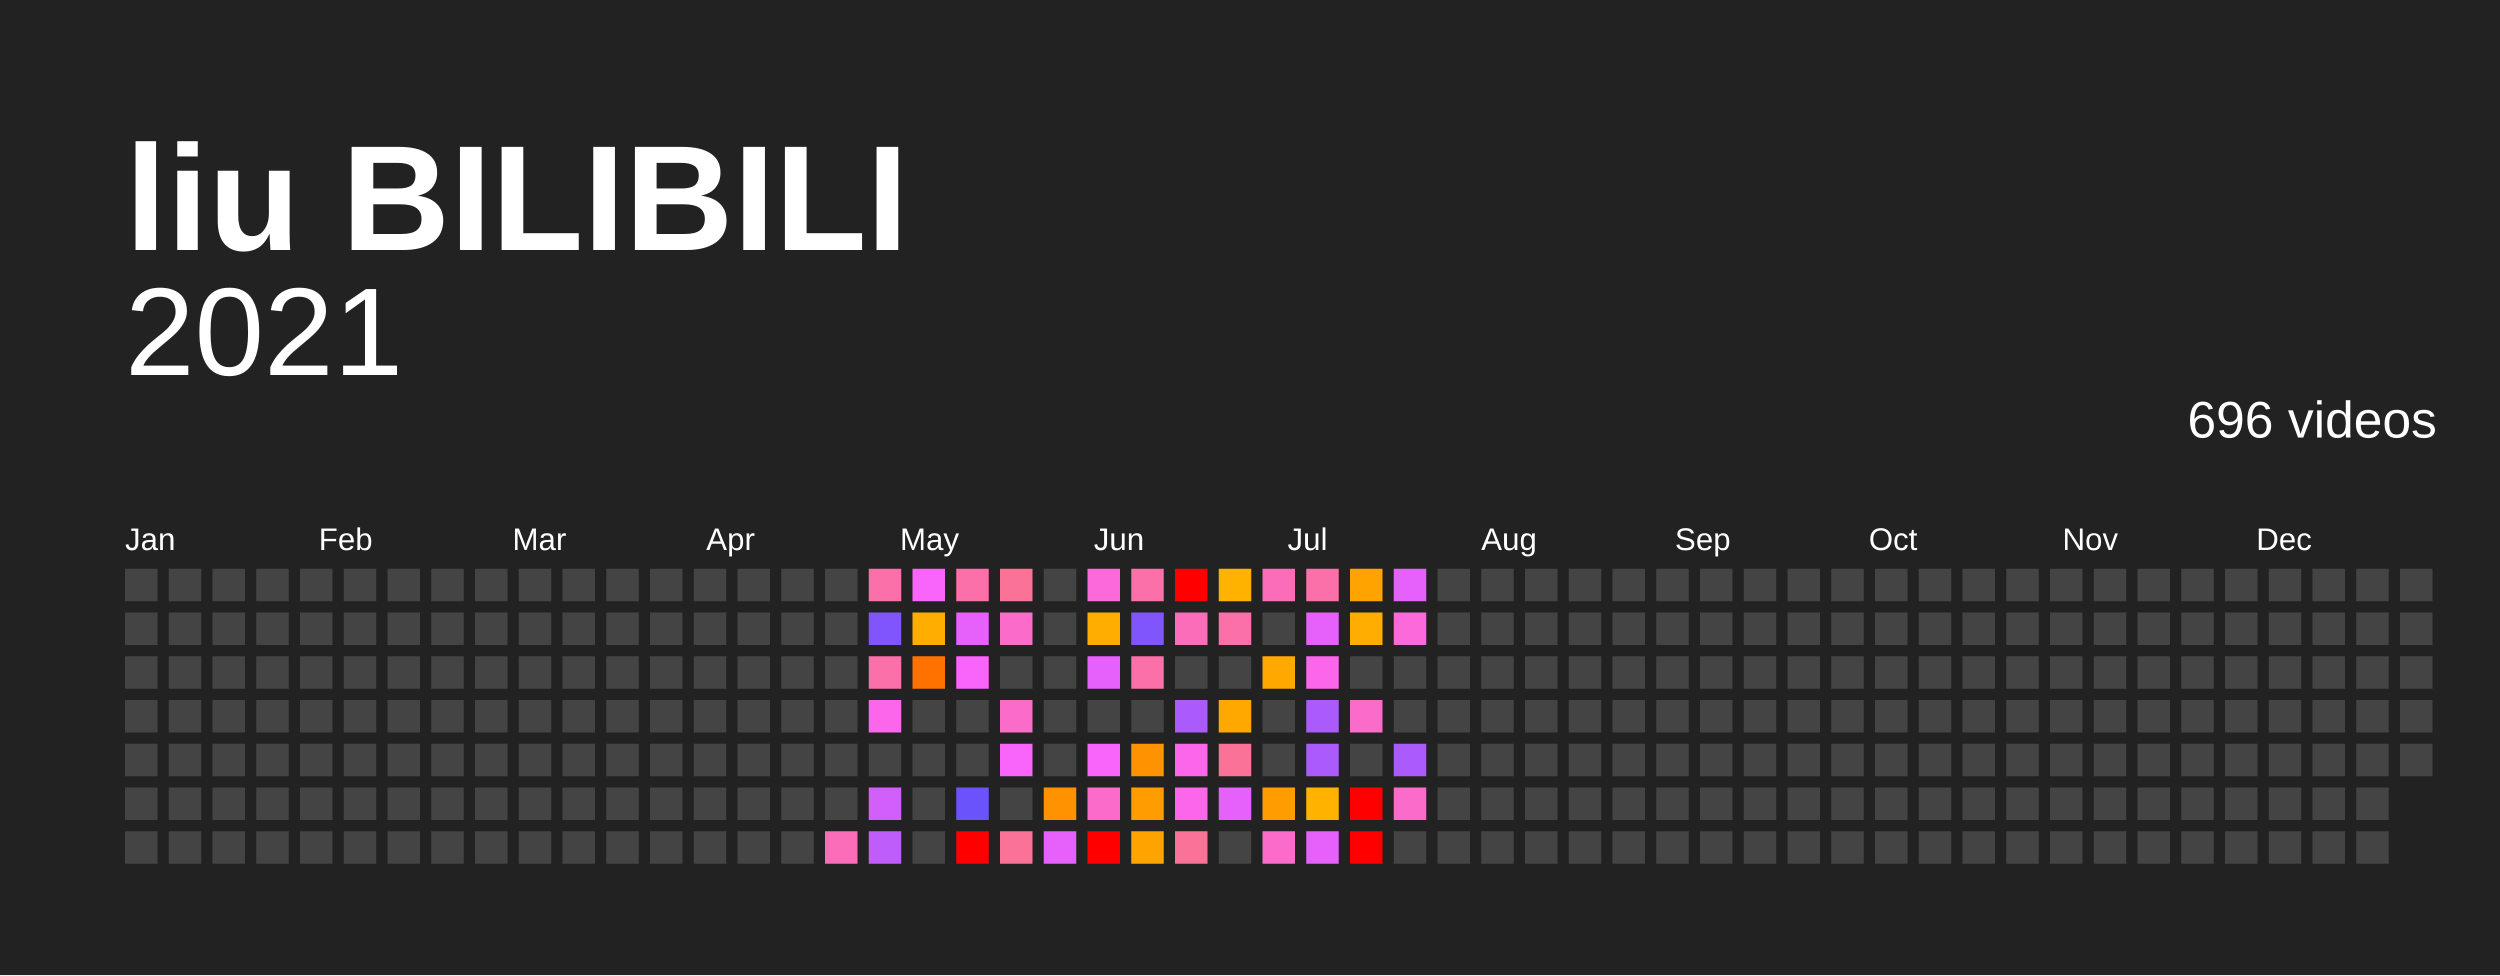
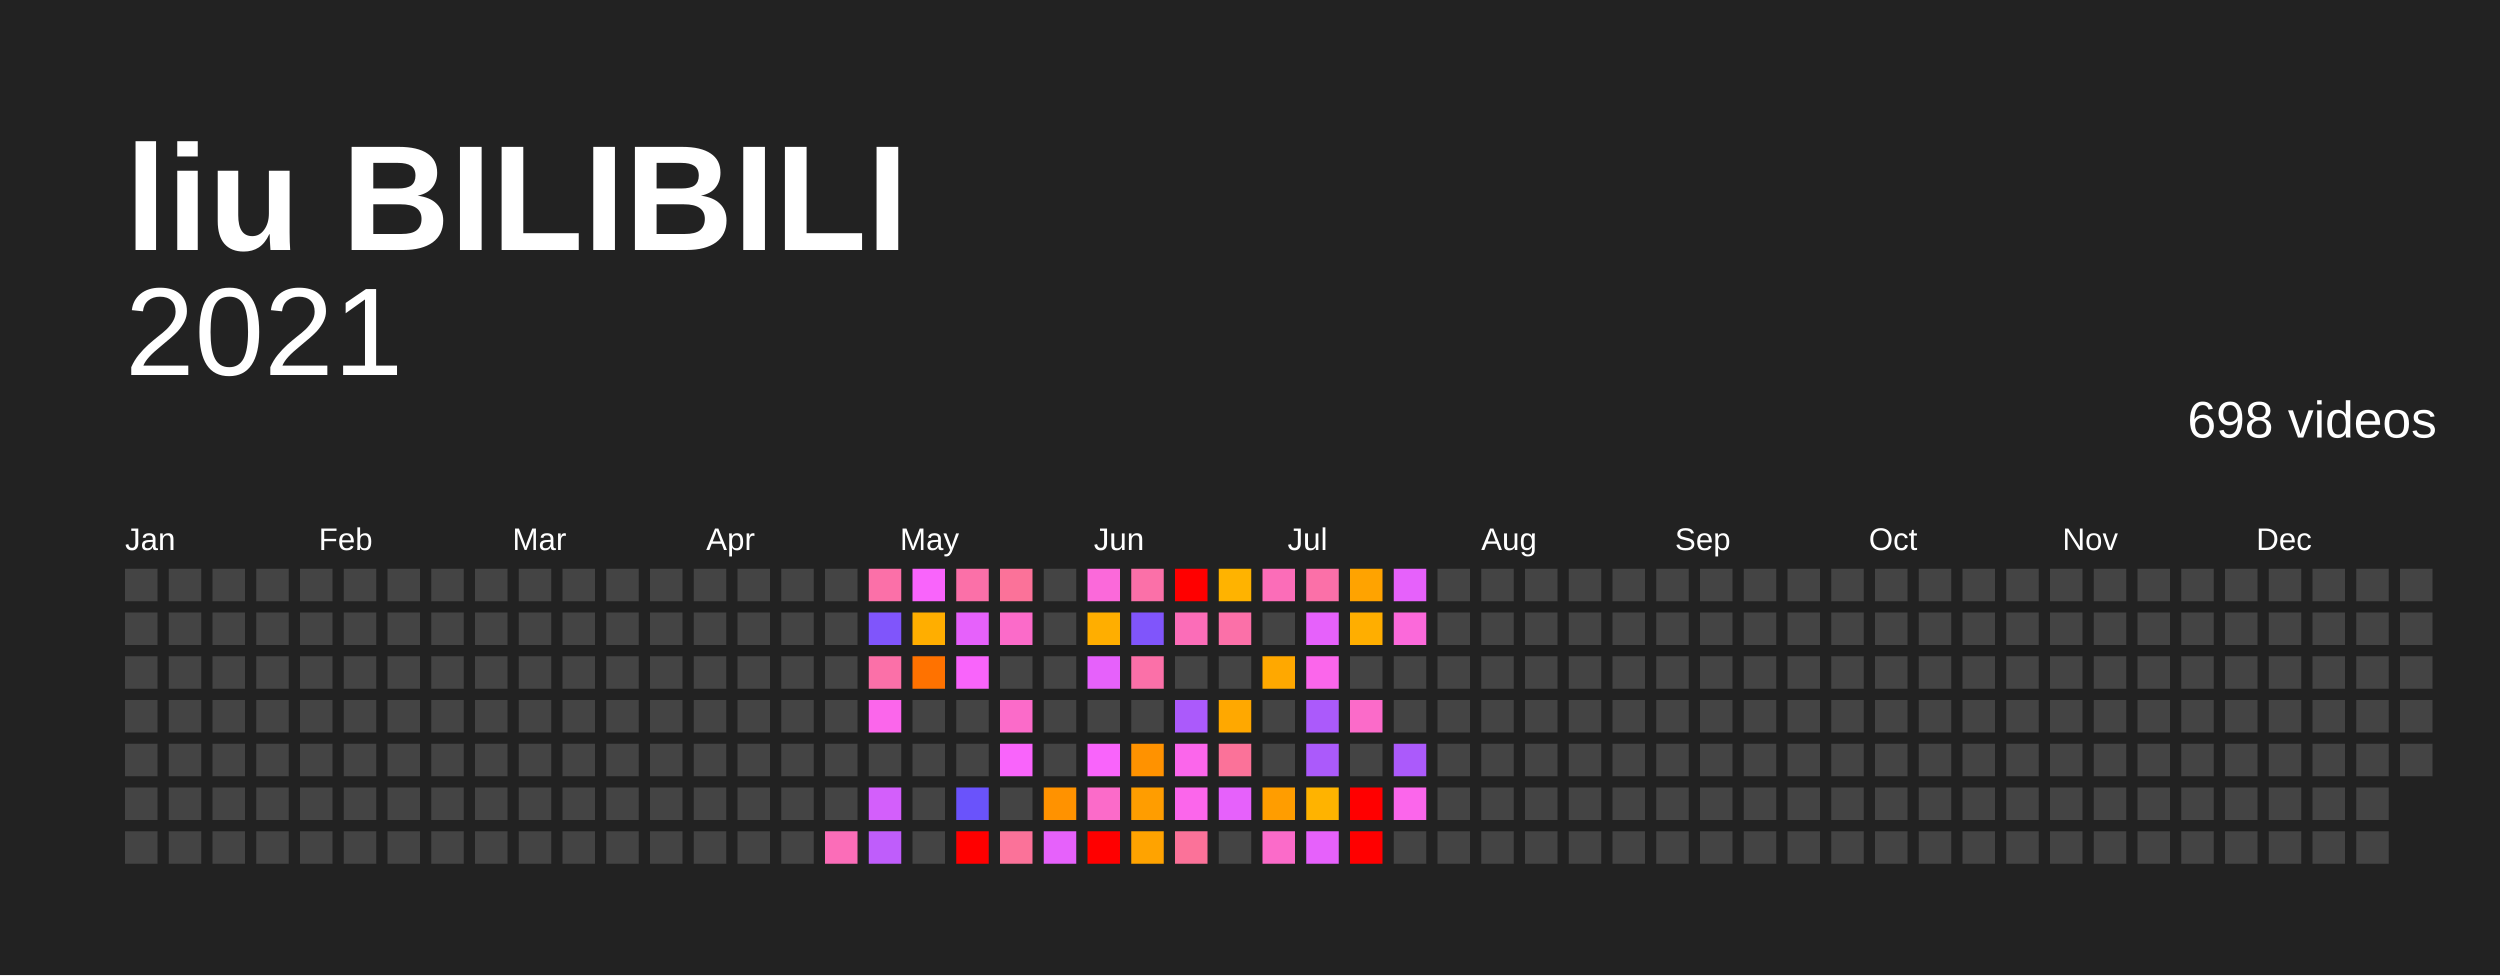
<svg xmlns="http://www.w3.org/2000/svg" baseProfile="full" height="78mm" version="1.1" viewBox="0,0,200,78" width="200mm">
  <defs />
  <rect fill="#222222" height="78" width="200" x="0" y="0" />
  <text fill="#FFFFFF" style="font-size:12px; font-family:Arial; font-weight:bold;" x="10" y="20">liu BILIBILI</text>
  <text alignment-baseline="hanging" fill="#FFFFFF" style="font-size:10.0px; font-family:Arial;" x="10" y="30">2021</text>
-   <text alignment-baseline="hanging" fill="#FFFFFF" style="font-size:4.125px; font-family:Arial;" x="175" y="35">696 videos</text>
+   <text alignment-baseline="hanging" fill="#FFFFFF" style="font-size:4.125px; font-family:Arial;" x="175" y="35">698 videos</text>
  <text fill="#FFFFFF" style="font-size:2.5px; font-family:Arial" x="10.0" y="44">Jan</text>
  <text fill="#FFFFFF" style="font-size:2.5px; font-family:Arial" x="25.5" y="44">Feb</text>
  <text fill="#FFFFFF" style="font-size:2.5px; font-family:Arial" x="41.0" y="44">Mar</text>
  <text fill="#FFFFFF" style="font-size:2.5px; font-family:Arial" x="56.5" y="44">Apr</text>
  <text fill="#FFFFFF" style="font-size:2.5px; font-family:Arial" x="72.0" y="44">May</text>
  <text fill="#FFFFFF" style="font-size:2.5px; font-family:Arial" x="87.5" y="44">Jun</text>
  <text fill="#FFFFFF" style="font-size:2.5px; font-family:Arial" x="103.0" y="44">Jul</text>
  <text fill="#FFFFFF" style="font-size:2.5px; font-family:Arial" x="118.5" y="44">Aug</text>
  <text fill="#FFFFFF" style="font-size:2.5px; font-family:Arial" x="134.0" y="44">Sep</text>
  <text fill="#FFFFFF" style="font-size:2.5px; font-family:Arial" x="149.5" y="44">Oct</text>
  <text fill="#FFFFFF" style="font-size:2.5px; font-family:Arial" x="165.0" y="44">Nov</text>
  <text fill="#FFFFFF" style="font-size:2.5px; font-family:Arial" x="180.5" y="44">Dec</text>
  <rect fill="#444444" height="2.6" width="2.6" x="10.0" y="45.5" />
  <rect fill="#444444" height="2.6" width="2.6" x="10.0" y="49.0" />
  <rect fill="#444444" height="2.6" width="2.6" x="10.0" y="52.5" />
  <rect fill="#444444" height="2.6" width="2.6" x="10.0" y="56.0" />
  <rect fill="#444444" height="2.6" width="2.6" x="10.0" y="59.5" />
  <rect fill="#444444" height="2.6" width="2.6" x="10.0" y="63.0" />
  <rect fill="#444444" height="2.6" width="2.6" x="10.0" y="66.5" />
  <rect fill="#444444" height="2.6" width="2.6" x="13.5" y="45.5" />
  <rect fill="#444444" height="2.6" width="2.6" x="13.5" y="49.0" />
  <rect fill="#444444" height="2.6" width="2.6" x="13.5" y="52.5" />
  <rect fill="#444444" height="2.6" width="2.6" x="13.5" y="56.0" />
  <rect fill="#444444" height="2.6" width="2.6" x="13.5" y="59.5" />
  <rect fill="#444444" height="2.6" width="2.6" x="13.5" y="63.0" />
  <rect fill="#444444" height="2.6" width="2.6" x="13.5" y="66.5" />
  <rect fill="#444444" height="2.6" width="2.6" x="17.0" y="45.5" />
  <rect fill="#444444" height="2.6" width="2.6" x="17.0" y="49.0" />
  <rect fill="#444444" height="2.6" width="2.6" x="17.0" y="52.5" />
  <rect fill="#444444" height="2.6" width="2.6" x="17.0" y="56.0" />
  <rect fill="#444444" height="2.6" width="2.6" x="17.0" y="59.5" />
  <rect fill="#444444" height="2.6" width="2.6" x="17.0" y="63.0" />
  <rect fill="#444444" height="2.6" width="2.6" x="17.0" y="66.5" />
  <rect fill="#444444" height="2.6" width="2.6" x="20.5" y="45.5" />
  <rect fill="#444444" height="2.6" width="2.6" x="20.5" y="49.0" />
  <rect fill="#444444" height="2.6" width="2.6" x="20.5" y="52.5" />
  <rect fill="#444444" height="2.6" width="2.6" x="20.5" y="56.0" />
  <rect fill="#444444" height="2.6" width="2.6" x="20.5" y="59.5" />
  <rect fill="#444444" height="2.6" width="2.6" x="20.5" y="63.0" />
  <rect fill="#444444" height="2.6" width="2.6" x="20.5" y="66.5" />
  <rect fill="#444444" height="2.6" width="2.6" x="24.0" y="45.5" />
  <rect fill="#444444" height="2.6" width="2.6" x="24.0" y="49.0" />
  <rect fill="#444444" height="2.6" width="2.6" x="24.0" y="52.5" />
  <rect fill="#444444" height="2.6" width="2.6" x="24.0" y="56.0" />
  <rect fill="#444444" height="2.6" width="2.6" x="24.0" y="59.5" />
  <rect fill="#444444" height="2.6" width="2.6" x="24.0" y="63.0" />
  <rect fill="#444444" height="2.6" width="2.6" x="24.0" y="66.5" />
  <rect fill="#444444" height="2.6" width="2.6" x="27.5" y="45.5" />
  <rect fill="#444444" height="2.6" width="2.6" x="27.5" y="49.0" />
  <rect fill="#444444" height="2.6" width="2.6" x="27.5" y="52.5" />
  <rect fill="#444444" height="2.6" width="2.6" x="27.5" y="56.0" />
  <rect fill="#444444" height="2.6" width="2.6" x="27.5" y="59.5" />
  <rect fill="#444444" height="2.6" width="2.6" x="27.5" y="63.0" />
  <rect fill="#444444" height="2.6" width="2.6" x="27.5" y="66.5" />
  <rect fill="#444444" height="2.6" width="2.6" x="31.0" y="45.5" />
  <rect fill="#444444" height="2.6" width="2.6" x="31.0" y="49.0" />
  <rect fill="#444444" height="2.6" width="2.6" x="31.0" y="52.5" />
  <rect fill="#444444" height="2.6" width="2.6" x="31.0" y="56.0" />
  <rect fill="#444444" height="2.6" width="2.6" x="31.0" y="59.5" />
  <rect fill="#444444" height="2.6" width="2.6" x="31.0" y="63.0" />
  <rect fill="#444444" height="2.6" width="2.6" x="31.0" y="66.5" />
  <rect fill="#444444" height="2.6" width="2.6" x="34.5" y="45.5" />
  <rect fill="#444444" height="2.6" width="2.6" x="34.5" y="49.0" />
  <rect fill="#444444" height="2.6" width="2.6" x="34.5" y="52.5" />
  <rect fill="#444444" height="2.6" width="2.6" x="34.5" y="56.0" />
  <rect fill="#444444" height="2.6" width="2.6" x="34.5" y="59.5" />
  <rect fill="#444444" height="2.6" width="2.6" x="34.5" y="63.0" />
  <rect fill="#444444" height="2.6" width="2.6" x="34.5" y="66.5" />
  <rect fill="#444444" height="2.6" width="2.6" x="38.0" y="45.5" />
  <rect fill="#444444" height="2.6" width="2.6" x="38.0" y="49.0" />
  <rect fill="#444444" height="2.6" width="2.6" x="38.0" y="52.5" />
  <rect fill="#444444" height="2.6" width="2.6" x="38.0" y="56.0" />
  <rect fill="#444444" height="2.6" width="2.6" x="38.0" y="59.5" />
  <rect fill="#444444" height="2.6" width="2.6" x="38.0" y="63.0" />
  <rect fill="#444444" height="2.6" width="2.6" x="38.0" y="66.5" />
  <rect fill="#444444" height="2.6" width="2.6" x="41.5" y="45.5" />
  <rect fill="#444444" height="2.6" width="2.6" x="41.5" y="49.0" />
  <rect fill="#444444" height="2.6" width="2.6" x="41.5" y="52.5" />
  <rect fill="#444444" height="2.6" width="2.6" x="41.5" y="56.0" />
  <rect fill="#444444" height="2.6" width="2.6" x="41.5" y="59.5" />
  <rect fill="#444444" height="2.6" width="2.6" x="41.5" y="63.0" />
  <rect fill="#444444" height="2.6" width="2.6" x="41.5" y="66.5" />
  <rect fill="#444444" height="2.6" width="2.6" x="45.0" y="45.5" />
  <rect fill="#444444" height="2.6" width="2.6" x="45.0" y="49.0" />
  <rect fill="#444444" height="2.6" width="2.6" x="45.0" y="52.5" />
  <rect fill="#444444" height="2.6" width="2.6" x="45.0" y="56.0" />
  <rect fill="#444444" height="2.6" width="2.6" x="45.0" y="59.5" />
  <rect fill="#444444" height="2.6" width="2.6" x="45.0" y="63.0" />
  <rect fill="#444444" height="2.6" width="2.6" x="45.0" y="66.5" />
  <rect fill="#444444" height="2.6" width="2.6" x="48.5" y="45.5" />
  <rect fill="#444444" height="2.6" width="2.6" x="48.5" y="49.0" />
  <rect fill="#444444" height="2.6" width="2.6" x="48.5" y="52.5" />
  <rect fill="#444444" height="2.6" width="2.6" x="48.5" y="56.0" />
  <rect fill="#444444" height="2.6" width="2.6" x="48.5" y="59.5" />
  <rect fill="#444444" height="2.6" width="2.6" x="48.5" y="63.0" />
  <rect fill="#444444" height="2.6" width="2.6" x="48.5" y="66.5" />
  <rect fill="#444444" height="2.6" width="2.6" x="52.0" y="45.5" />
  <rect fill="#444444" height="2.6" width="2.6" x="52.0" y="49.0" />
  <rect fill="#444444" height="2.6" width="2.6" x="52.0" y="52.5" />
  <rect fill="#444444" height="2.6" width="2.6" x="52.0" y="56.0" />
  <rect fill="#444444" height="2.6" width="2.6" x="52.0" y="59.5" />
  <rect fill="#444444" height="2.6" width="2.6" x="52.0" y="63.0" />
  <rect fill="#444444" height="2.6" width="2.6" x="52.0" y="66.5" />
  <rect fill="#444444" height="2.6" width="2.6" x="55.5" y="45.5" />
  <rect fill="#444444" height="2.6" width="2.6" x="55.5" y="49.0" />
  <rect fill="#444444" height="2.6" width="2.6" x="55.5" y="52.5" />
  <rect fill="#444444" height="2.6" width="2.6" x="55.5" y="56.0" />
  <rect fill="#444444" height="2.6" width="2.6" x="55.5" y="59.5" />
  <rect fill="#444444" height="2.6" width="2.6" x="55.5" y="63.0" />
  <rect fill="#444444" height="2.6" width="2.6" x="55.5" y="66.5" />
  <rect fill="#444444" height="2.6" width="2.6" x="59.0" y="45.5" />
  <rect fill="#444444" height="2.6" width="2.6" x="59.0" y="49.0" />
  <rect fill="#444444" height="2.6" width="2.6" x="59.0" y="52.5" />
  <rect fill="#444444" height="2.6" width="2.6" x="59.0" y="56.0" />
  <rect fill="#444444" height="2.6" width="2.6" x="59.0" y="59.5" />
  <rect fill="#444444" height="2.6" width="2.6" x="59.0" y="63.0" />
  <rect fill="#444444" height="2.6" width="2.6" x="59.0" y="66.5" />
  <rect fill="#444444" height="2.6" width="2.6" x="62.5" y="45.5" />
  <rect fill="#444444" height="2.6" width="2.6" x="62.5" y="49.0" />
  <rect fill="#444444" height="2.6" width="2.6" x="62.5" y="52.5" />
  <rect fill="#444444" height="2.6" width="2.6" x="62.5" y="56.0" />
  <rect fill="#444444" height="2.6" width="2.6" x="62.5" y="59.5" />
  <rect fill="#444444" height="2.6" width="2.6" x="62.5" y="63.0" />
  <rect fill="#444444" height="2.6" width="2.6" x="62.5" y="66.5" />
  <rect fill="#444444" height="2.6" width="2.6" x="66.0" y="45.5" />
  <rect fill="#444444" height="2.6" width="2.6" x="66.0" y="49.0" />
  <rect fill="#444444" height="2.6" width="2.6" x="66.0" y="52.5" />
  <rect fill="#444444" height="2.6" width="2.6" x="66.0" y="56.0" />
  <rect fill="#444444" height="2.6" width="2.6" x="66.0" y="59.5" />
  <rect fill="#444444" height="2.6" width="2.6" x="66.0" y="63.0" />
  <rect fill="#fb6db8" height="2.6" width="2.6" x="66.0" y="66.5" />
  <rect fill="#fb70a8" height="2.6" width="2.6" x="69.5" y="45.5" />
  <rect fill="#8055fb" height="2.6" width="2.6" x="69.5" y="49.0" />
  <rect fill="#fb70a8" height="2.6" width="2.6" x="69.5" y="52.5" />
  <rect fill="#fb66eb" height="2.6" width="2.6" x="69.5" y="56.0" />
  <rect fill="#444444" height="2.6" width="2.6" x="69.5" y="59.5" />
  <rect fill="#d35ffb" height="2.6" width="2.6" x="69.5" y="63.0" />
  <rect fill="#bf5dfb" height="2.6" width="2.6" x="69.5" y="66.5" />
  <rect fill="#f964fb" height="2.6" width="2.6" x="73.0" y="45.5" />
  <rect fill="#ffae00" height="2.6" width="2.6" x="73.0" y="49.0" />
  <rect fill="#ff7200" height="2.6" width="2.6" x="73.0" y="52.5" />
  <rect fill="#444444" height="2.6" width="2.6" x="73.0" y="56.0" />
  <rect fill="#444444" height="2.6" width="2.6" x="73.0" y="59.5" />
  <rect fill="#444444" height="2.6" width="2.6" x="73.0" y="63.0" />
  <rect fill="#444444" height="2.6" width="2.6" x="73.0" y="66.5" />
  <rect fill="#fb70a8" height="2.6" width="2.6" x="76.5" y="45.5" />
  <rect fill="#e661fb" height="2.6" width="2.6" x="76.5" y="49.0" />
  <rect fill="#f964fb" height="2.6" width="2.6" x="76.5" y="52.5" />
  <rect fill="#444444" height="2.6" width="2.6" x="76.5" y="56.0" />
  <rect fill="#444444" height="2.6" width="2.6" x="76.5" y="59.5" />
  <rect fill="#6a53fb" height="2.6" width="2.6" x="76.5" y="63.0" />
  <rect fill="red" height="2.6" width="2.6" x="76.5" y="66.5" />
  <rect fill="#fb7299" height="2.6" width="2.6" x="80.0" y="45.5" />
  <rect fill="#fb6bc9" height="2.6" width="2.6" x="80.0" y="49.0" />
  <rect fill="#444444" height="2.6" width="2.6" x="80.0" y="52.5" />
  <rect fill="#fb6bc9" height="2.6" width="2.6" x="80.0" y="56.0" />
  <rect fill="#f964fb" height="2.6" width="2.6" x="80.0" y="59.5" />
  <rect fill="#444444" height="2.6" width="2.6" x="80.0" y="63.0" />
  <rect fill="#fb7299" height="2.6" width="2.6" x="80.0" y="66.5" />
  <rect fill="#444444" height="2.6" width="2.6" x="83.5" y="45.5" />
  <rect fill="#444444" height="2.6" width="2.6" x="83.5" y="49.0" />
  <rect fill="#444444" height="2.6" width="2.6" x="83.5" y="52.5" />
  <rect fill="#444444" height="2.6" width="2.6" x="83.5" y="56.0" />
  <rect fill="#444444" height="2.6" width="2.6" x="83.5" y="59.5" />
  <rect fill="#ff9200" height="2.6" width="2.6" x="83.5" y="63.0" />
  <rect fill="#e661fb" height="2.6" width="2.6" x="83.5" y="66.5" />
  <rect fill="#fb69da" height="2.6" width="2.6" x="87.0" y="45.5" />
  <rect fill="#ffae00" height="2.6" width="2.6" x="87.0" y="49.0" />
  <rect fill="#e661fb" height="2.6" width="2.6" x="87.0" y="52.5" />
  <rect fill="#444444" height="2.6" width="2.6" x="87.0" y="56.0" />
  <rect fill="#f964fb" height="2.6" width="2.6" x="87.0" y="59.5" />
  <rect fill="#fb6bc9" height="2.6" width="2.6" x="87.0" y="63.0" />
  <rect fill="red" height="2.6" width="2.6" x="87.0" y="66.5" />
  <rect fill="#fb70a8" height="2.6" width="2.6" x="90.5" y="45.5" />
  <rect fill="#8055fb" height="2.6" width="2.6" x="90.5" y="49.0" />
  <rect fill="#fb70a8" height="2.6" width="2.6" x="90.5" y="52.5" />
  <rect fill="#444444" height="2.6" width="2.6" x="90.5" y="56.0" />
  <rect fill="#ff9200" height="2.6" width="2.6" x="90.5" y="59.5" />
  <rect fill="#ff9d00" height="2.6" width="2.6" x="90.5" y="63.0" />
  <rect fill="#ffa300" height="2.6" width="2.6" x="90.5" y="66.5" />
  <rect fill="red" height="2.6" width="2.6" x="94.0" y="45.5" />
  <rect fill="#fb6db8" height="2.6" width="2.6" x="94.0" y="49.0" />
  <rect fill="#444444" height="2.6" width="2.6" x="94.0" y="52.5" />
  <rect fill="#ab5afb" height="2.6" width="2.6" x="94.0" y="56.0" />
  <rect fill="#fb66eb" height="2.6" width="2.6" x="94.0" y="59.5" />
  <rect fill="#fb66eb" height="2.6" width="2.6" x="94.0" y="63.0" />
  <rect fill="#fb7299" height="2.6" width="2.6" x="94.0" y="66.5" />
  <rect fill="#ffb300" height="2.6" width="2.6" x="97.5" y="45.5" />
  <rect fill="#fb70a8" height="2.6" width="2.6" x="97.5" y="49.0" />
  <rect fill="#444444" height="2.6" width="2.6" x="97.5" y="52.5" />
  <rect fill="#ffa800" height="2.6" width="2.6" x="97.5" y="56.0" />
  <rect fill="#fb7299" height="2.6" width="2.6" x="97.5" y="59.5" />
  <rect fill="#e661fb" height="2.6" width="2.6" x="97.5" y="63.0" />
  <rect fill="#444444" height="2.6" width="2.6" x="97.5" y="66.5" />
  <rect fill="#fb6db8" height="2.6" width="2.6" x="101.0" y="45.5" />
  <rect fill="#444444" height="2.6" width="2.6" x="101.0" y="49.0" />
  <rect fill="#ffa800" height="2.6" width="2.6" x="101.0" y="52.5" />
  <rect fill="#444444" height="2.6" width="2.6" x="101.0" y="56.0" />
  <rect fill="#444444" height="2.6" width="2.6" x="101.0" y="59.5" />
  <rect fill="#ff9d00" height="2.6" width="2.6" x="101.0" y="63.0" />
  <rect fill="#fb6bc9" height="2.6" width="2.6" x="101.0" y="66.5" />
  <rect fill="#fb70a8" height="2.6" width="2.6" x="104.5" y="45.5" />
  <rect fill="#e661fb" height="2.6" width="2.6" x="104.5" y="49.0" />
  <rect fill="#fb66eb" height="2.6" width="2.6" x="104.5" y="52.5" />
  <rect fill="#ab5afb" height="2.6" width="2.6" x="104.5" y="56.0" />
  <rect fill="#ab5afb" height="2.6" width="2.6" x="104.5" y="59.5" />
  <rect fill="#ffb300" height="2.6" width="2.6" x="104.5" y="63.0" />
  <rect fill="#e661fb" height="2.6" width="2.6" x="104.5" y="66.5" />
  <rect fill="#ffa300" height="2.6" width="2.6" x="108.0" y="45.5" />
  <rect fill="#ffae00" height="2.6" width="2.6" x="108.0" y="49.0" />
  <rect fill="#444444" height="2.6" width="2.6" x="108.0" y="52.5" />
  <rect fill="#fb6bc9" height="2.6" width="2.6" x="108.0" y="56.0" />
  <rect fill="#444444" height="2.6" width="2.6" x="108.0" y="59.5" />
  <rect fill="red" height="2.6" width="2.6" x="108.0" y="63.0" />
  <rect fill="red" height="2.6" width="2.6" x="108.0" y="66.5" />
  <rect fill="#e661fb" height="2.6" width="2.6" x="111.5" y="45.5" />
  <rect fill="#fb69da" height="2.6" width="2.6" x="111.5" y="49.0" />
  <rect fill="#444444" height="2.6" width="2.6" x="111.5" y="52.5" />
  <rect fill="#444444" height="2.6" width="2.6" x="111.5" y="56.0" />
  <rect fill="#ab5afb" height="2.6" width="2.6" x="111.5" y="59.5" />
-   <rect fill="#fb6bc9" height="2.6" width="2.6" x="111.5" y="63.0" />
+   <rect fill="#fb66eb" height="2.6" width="2.6" x="111.5" y="63.0" />
  <rect fill="#444444" height="2.6" width="2.6" x="111.5" y="66.5" />
  <rect fill="#444444" height="2.6" width="2.6" x="115.0" y="45.5" />
  <rect fill="#444444" height="2.6" width="2.6" x="115.0" y="49.0" />
  <rect fill="#444444" height="2.6" width="2.6" x="115.0" y="52.5" />
  <rect fill="#444444" height="2.6" width="2.6" x="115.0" y="56.0" />
  <rect fill="#444444" height="2.6" width="2.6" x="115.0" y="59.5" />
  <rect fill="#444444" height="2.6" width="2.6" x="115.0" y="63.0" />
  <rect fill="#444444" height="2.6" width="2.6" x="115.0" y="66.5" />
  <rect fill="#444444" height="2.6" width="2.6" x="118.5" y="45.5" />
  <rect fill="#444444" height="2.6" width="2.6" x="118.5" y="49.0" />
  <rect fill="#444444" height="2.6" width="2.6" x="118.5" y="52.5" />
  <rect fill="#444444" height="2.6" width="2.6" x="118.5" y="56.0" />
  <rect fill="#444444" height="2.6" width="2.6" x="118.5" y="59.5" />
  <rect fill="#444444" height="2.6" width="2.6" x="118.5" y="63.0" />
  <rect fill="#444444" height="2.6" width="2.6" x="118.5" y="66.5" />
  <rect fill="#444444" height="2.6" width="2.6" x="122.0" y="45.5" />
  <rect fill="#444444" height="2.6" width="2.6" x="122.0" y="49.0" />
  <rect fill="#444444" height="2.6" width="2.6" x="122.0" y="52.5" />
  <rect fill="#444444" height="2.6" width="2.6" x="122.0" y="56.0" />
  <rect fill="#444444" height="2.6" width="2.6" x="122.0" y="59.5" />
  <rect fill="#444444" height="2.6" width="2.6" x="122.0" y="63.0" />
  <rect fill="#444444" height="2.6" width="2.6" x="122.0" y="66.5" />
  <rect fill="#444444" height="2.6" width="2.6" x="125.5" y="45.5" />
  <rect fill="#444444" height="2.6" width="2.6" x="125.5" y="49.0" />
  <rect fill="#444444" height="2.6" width="2.6" x="125.5" y="52.5" />
  <rect fill="#444444" height="2.6" width="2.6" x="125.5" y="56.0" />
  <rect fill="#444444" height="2.6" width="2.6" x="125.5" y="59.5" />
  <rect fill="#444444" height="2.6" width="2.6" x="125.5" y="63.0" />
  <rect fill="#444444" height="2.6" width="2.6" x="125.5" y="66.5" />
  <rect fill="#444444" height="2.6" width="2.6" x="129.0" y="45.5" />
  <rect fill="#444444" height="2.6" width="2.6" x="129.0" y="49.0" />
  <rect fill="#444444" height="2.6" width="2.6" x="129.0" y="52.5" />
  <rect fill="#444444" height="2.6" width="2.6" x="129.0" y="56.0" />
  <rect fill="#444444" height="2.6" width="2.6" x="129.0" y="59.5" />
  <rect fill="#444444" height="2.6" width="2.6" x="129.0" y="63.0" />
  <rect fill="#444444" height="2.6" width="2.6" x="129.0" y="66.5" />
  <rect fill="#444444" height="2.6" width="2.6" x="132.5" y="45.5" />
  <rect fill="#444444" height="2.6" width="2.6" x="132.5" y="49.0" />
  <rect fill="#444444" height="2.6" width="2.6" x="132.5" y="52.5" />
  <rect fill="#444444" height="2.6" width="2.6" x="132.5" y="56.0" />
  <rect fill="#444444" height="2.6" width="2.6" x="132.5" y="59.5" />
  <rect fill="#444444" height="2.6" width="2.6" x="132.5" y="63.0" />
  <rect fill="#444444" height="2.6" width="2.6" x="132.5" y="66.5" />
  <rect fill="#444444" height="2.6" width="2.6" x="136.0" y="45.5" />
  <rect fill="#444444" height="2.6" width="2.6" x="136.0" y="49.0" />
  <rect fill="#444444" height="2.6" width="2.6" x="136.0" y="52.5" />
  <rect fill="#444444" height="2.6" width="2.6" x="136.0" y="56.0" />
  <rect fill="#444444" height="2.6" width="2.6" x="136.0" y="59.5" />
  <rect fill="#444444" height="2.6" width="2.6" x="136.0" y="63.0" />
  <rect fill="#444444" height="2.6" width="2.6" x="136.0" y="66.5" />
  <rect fill="#444444" height="2.6" width="2.6" x="139.5" y="45.5" />
  <rect fill="#444444" height="2.6" width="2.6" x="139.5" y="49.0" />
  <rect fill="#444444" height="2.6" width="2.6" x="139.5" y="52.5" />
  <rect fill="#444444" height="2.6" width="2.6" x="139.5" y="56.0" />
  <rect fill="#444444" height="2.6" width="2.6" x="139.5" y="59.5" />
  <rect fill="#444444" height="2.6" width="2.6" x="139.5" y="63.0" />
  <rect fill="#444444" height="2.6" width="2.6" x="139.5" y="66.5" />
  <rect fill="#444444" height="2.6" width="2.6" x="143.0" y="45.5" />
  <rect fill="#444444" height="2.6" width="2.6" x="143.0" y="49.0" />
  <rect fill="#444444" height="2.6" width="2.6" x="143.0" y="52.5" />
  <rect fill="#444444" height="2.6" width="2.6" x="143.0" y="56.0" />
  <rect fill="#444444" height="2.6" width="2.6" x="143.0" y="59.5" />
  <rect fill="#444444" height="2.6" width="2.6" x="143.0" y="63.0" />
  <rect fill="#444444" height="2.6" width="2.6" x="143.0" y="66.5" />
  <rect fill="#444444" height="2.6" width="2.6" x="146.5" y="45.5" />
  <rect fill="#444444" height="2.6" width="2.6" x="146.5" y="49.0" />
  <rect fill="#444444" height="2.6" width="2.6" x="146.5" y="52.5" />
  <rect fill="#444444" height="2.6" width="2.6" x="146.5" y="56.0" />
  <rect fill="#444444" height="2.6" width="2.6" x="146.5" y="59.5" />
  <rect fill="#444444" height="2.6" width="2.6" x="146.5" y="63.0" />
  <rect fill="#444444" height="2.6" width="2.6" x="146.5" y="66.5" />
  <rect fill="#444444" height="2.6" width="2.6" x="150.0" y="45.5" />
  <rect fill="#444444" height="2.6" width="2.6" x="150.0" y="49.0" />
  <rect fill="#444444" height="2.6" width="2.6" x="150.0" y="52.5" />
  <rect fill="#444444" height="2.6" width="2.6" x="150.0" y="56.0" />
  <rect fill="#444444" height="2.6" width="2.6" x="150.0" y="59.5" />
  <rect fill="#444444" height="2.6" width="2.6" x="150.0" y="63.0" />
  <rect fill="#444444" height="2.6" width="2.6" x="150.0" y="66.5" />
  <rect fill="#444444" height="2.6" width="2.6" x="153.5" y="45.5" />
  <rect fill="#444444" height="2.6" width="2.6" x="153.5" y="49.0" />
  <rect fill="#444444" height="2.6" width="2.6" x="153.5" y="52.5" />
  <rect fill="#444444" height="2.6" width="2.6" x="153.5" y="56.0" />
  <rect fill="#444444" height="2.6" width="2.6" x="153.5" y="59.5" />
  <rect fill="#444444" height="2.6" width="2.6" x="153.5" y="63.0" />
  <rect fill="#444444" height="2.6" width="2.6" x="153.5" y="66.5" />
  <rect fill="#444444" height="2.6" width="2.6" x="157.0" y="45.5" />
  <rect fill="#444444" height="2.6" width="2.6" x="157.0" y="49.0" />
  <rect fill="#444444" height="2.6" width="2.6" x="157.0" y="52.5" />
  <rect fill="#444444" height="2.6" width="2.6" x="157.0" y="56.0" />
  <rect fill="#444444" height="2.6" width="2.6" x="157.0" y="59.5" />
  <rect fill="#444444" height="2.6" width="2.6" x="157.0" y="63.0" />
  <rect fill="#444444" height="2.6" width="2.6" x="157.0" y="66.5" />
  <rect fill="#444444" height="2.6" width="2.6" x="160.5" y="45.5" />
  <rect fill="#444444" height="2.6" width="2.6" x="160.5" y="49.0" />
  <rect fill="#444444" height="2.6" width="2.6" x="160.5" y="52.5" />
  <rect fill="#444444" height="2.6" width="2.6" x="160.5" y="56.0" />
  <rect fill="#444444" height="2.6" width="2.6" x="160.5" y="59.5" />
  <rect fill="#444444" height="2.6" width="2.6" x="160.5" y="63.0" />
  <rect fill="#444444" height="2.6" width="2.6" x="160.5" y="66.5" />
  <rect fill="#444444" height="2.6" width="2.6" x="164.0" y="45.5" />
  <rect fill="#444444" height="2.6" width="2.6" x="164.0" y="49.0" />
  <rect fill="#444444" height="2.6" width="2.6" x="164.0" y="52.5" />
  <rect fill="#444444" height="2.6" width="2.6" x="164.0" y="56.0" />
  <rect fill="#444444" height="2.6" width="2.6" x="164.0" y="59.5" />
  <rect fill="#444444" height="2.6" width="2.6" x="164.0" y="63.0" />
  <rect fill="#444444" height="2.6" width="2.6" x="164.0" y="66.5" />
  <rect fill="#444444" height="2.6" width="2.6" x="167.5" y="45.5" />
  <rect fill="#444444" height="2.6" width="2.6" x="167.5" y="49.0" />
  <rect fill="#444444" height="2.6" width="2.6" x="167.5" y="52.5" />
  <rect fill="#444444" height="2.6" width="2.6" x="167.5" y="56.0" />
  <rect fill="#444444" height="2.6" width="2.6" x="167.5" y="59.5" />
  <rect fill="#444444" height="2.6" width="2.6" x="167.5" y="63.0" />
  <rect fill="#444444" height="2.6" width="2.6" x="167.5" y="66.5" />
  <rect fill="#444444" height="2.6" width="2.6" x="171.0" y="45.5" />
  <rect fill="#444444" height="2.6" width="2.6" x="171.0" y="49.0" />
  <rect fill="#444444" height="2.6" width="2.6" x="171.0" y="52.5" />
  <rect fill="#444444" height="2.6" width="2.6" x="171.0" y="56.0" />
  <rect fill="#444444" height="2.6" width="2.6" x="171.0" y="59.5" />
  <rect fill="#444444" height="2.6" width="2.6" x="171.0" y="63.0" />
  <rect fill="#444444" height="2.6" width="2.6" x="171.0" y="66.5" />
  <rect fill="#444444" height="2.6" width="2.6" x="174.5" y="45.5" />
  <rect fill="#444444" height="2.6" width="2.6" x="174.5" y="49.0" />
  <rect fill="#444444" height="2.6" width="2.6" x="174.5" y="52.5" />
  <rect fill="#444444" height="2.6" width="2.6" x="174.5" y="56.0" />
  <rect fill="#444444" height="2.6" width="2.6" x="174.5" y="59.5" />
  <rect fill="#444444" height="2.6" width="2.6" x="174.5" y="63.0" />
  <rect fill="#444444" height="2.6" width="2.6" x="174.5" y="66.5" />
  <rect fill="#444444" height="2.6" width="2.6" x="178.0" y="45.5" />
  <rect fill="#444444" height="2.6" width="2.6" x="178.0" y="49.0" />
  <rect fill="#444444" height="2.6" width="2.6" x="178.0" y="52.5" />
  <rect fill="#444444" height="2.6" width="2.6" x="178.0" y="56.0" />
  <rect fill="#444444" height="2.6" width="2.6" x="178.0" y="59.5" />
  <rect fill="#444444" height="2.6" width="2.6" x="178.0" y="63.0" />
  <rect fill="#444444" height="2.6" width="2.6" x="178.0" y="66.5" />
  <rect fill="#444444" height="2.6" width="2.6" x="181.5" y="45.5" />
  <rect fill="#444444" height="2.6" width="2.6" x="181.5" y="49.0" />
  <rect fill="#444444" height="2.6" width="2.6" x="181.5" y="52.5" />
  <rect fill="#444444" height="2.6" width="2.6" x="181.5" y="56.0" />
  <rect fill="#444444" height="2.6" width="2.6" x="181.5" y="59.5" />
  <rect fill="#444444" height="2.6" width="2.6" x="181.5" y="63.0" />
  <rect fill="#444444" height="2.6" width="2.6" x="181.5" y="66.5" />
  <rect fill="#444444" height="2.6" width="2.6" x="185.0" y="45.5" />
  <rect fill="#444444" height="2.6" width="2.6" x="185.0" y="49.0" />
  <rect fill="#444444" height="2.6" width="2.6" x="185.0" y="52.5" />
  <rect fill="#444444" height="2.6" width="2.6" x="185.0" y="56.0" />
  <rect fill="#444444" height="2.6" width="2.6" x="185.0" y="59.5" />
  <rect fill="#444444" height="2.6" width="2.6" x="185.0" y="63.0" />
  <rect fill="#444444" height="2.6" width="2.6" x="185.0" y="66.5" />
  <rect fill="#444444" height="2.6" width="2.6" x="188.5" y="45.5" />
  <rect fill="#444444" height="2.6" width="2.6" x="188.5" y="49.0" />
  <rect fill="#444444" height="2.6" width="2.6" x="188.5" y="52.5" />
  <rect fill="#444444" height="2.6" width="2.6" x="188.5" y="56.0" />
  <rect fill="#444444" height="2.6" width="2.6" x="188.5" y="59.5" />
  <rect fill="#444444" height="2.6" width="2.6" x="188.5" y="63.0" />
  <rect fill="#444444" height="2.6" width="2.6" x="188.5" y="66.5" />
  <rect fill="#444444" height="2.6" width="2.6" x="192.0" y="45.5" />
  <rect fill="#444444" height="2.6" width="2.6" x="192.0" y="49.0" />
  <rect fill="#444444" height="2.6" width="2.6" x="192.0" y="52.5" />
  <rect fill="#444444" height="2.6" width="2.6" x="192.0" y="56.0" />
  <rect fill="#444444" height="2.6" width="2.6" x="192.0" y="59.5" />
</svg>
